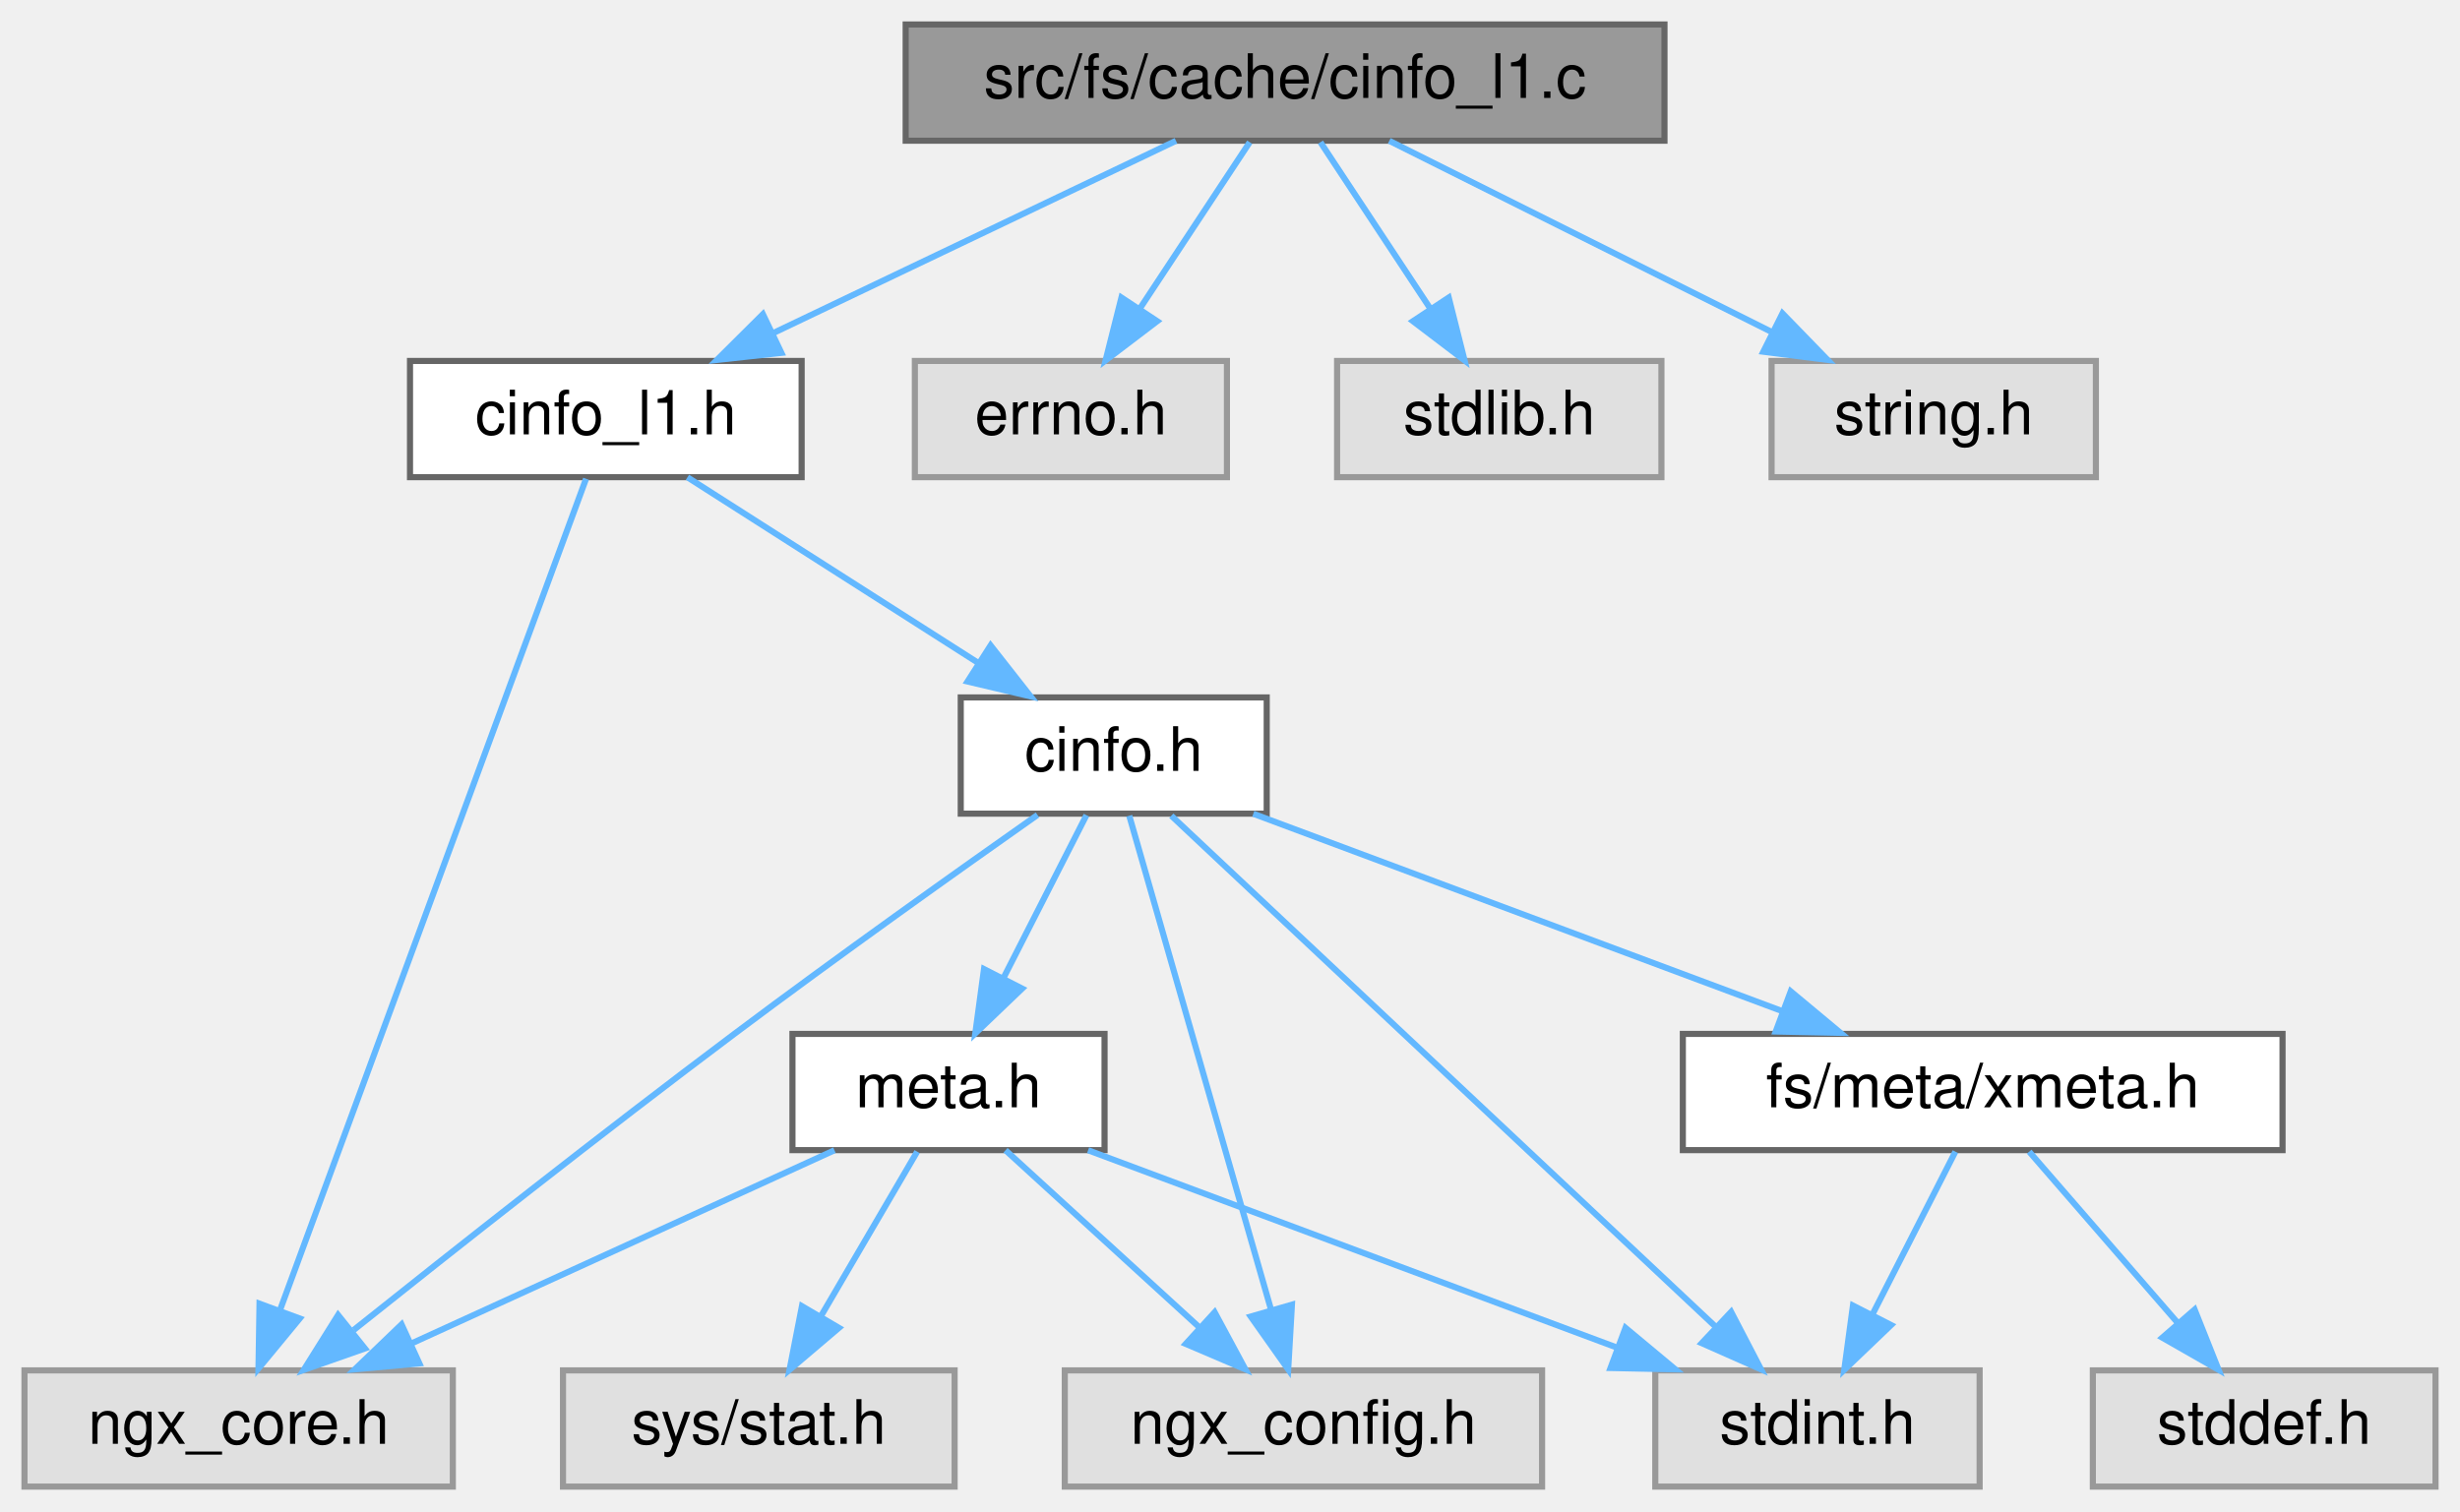
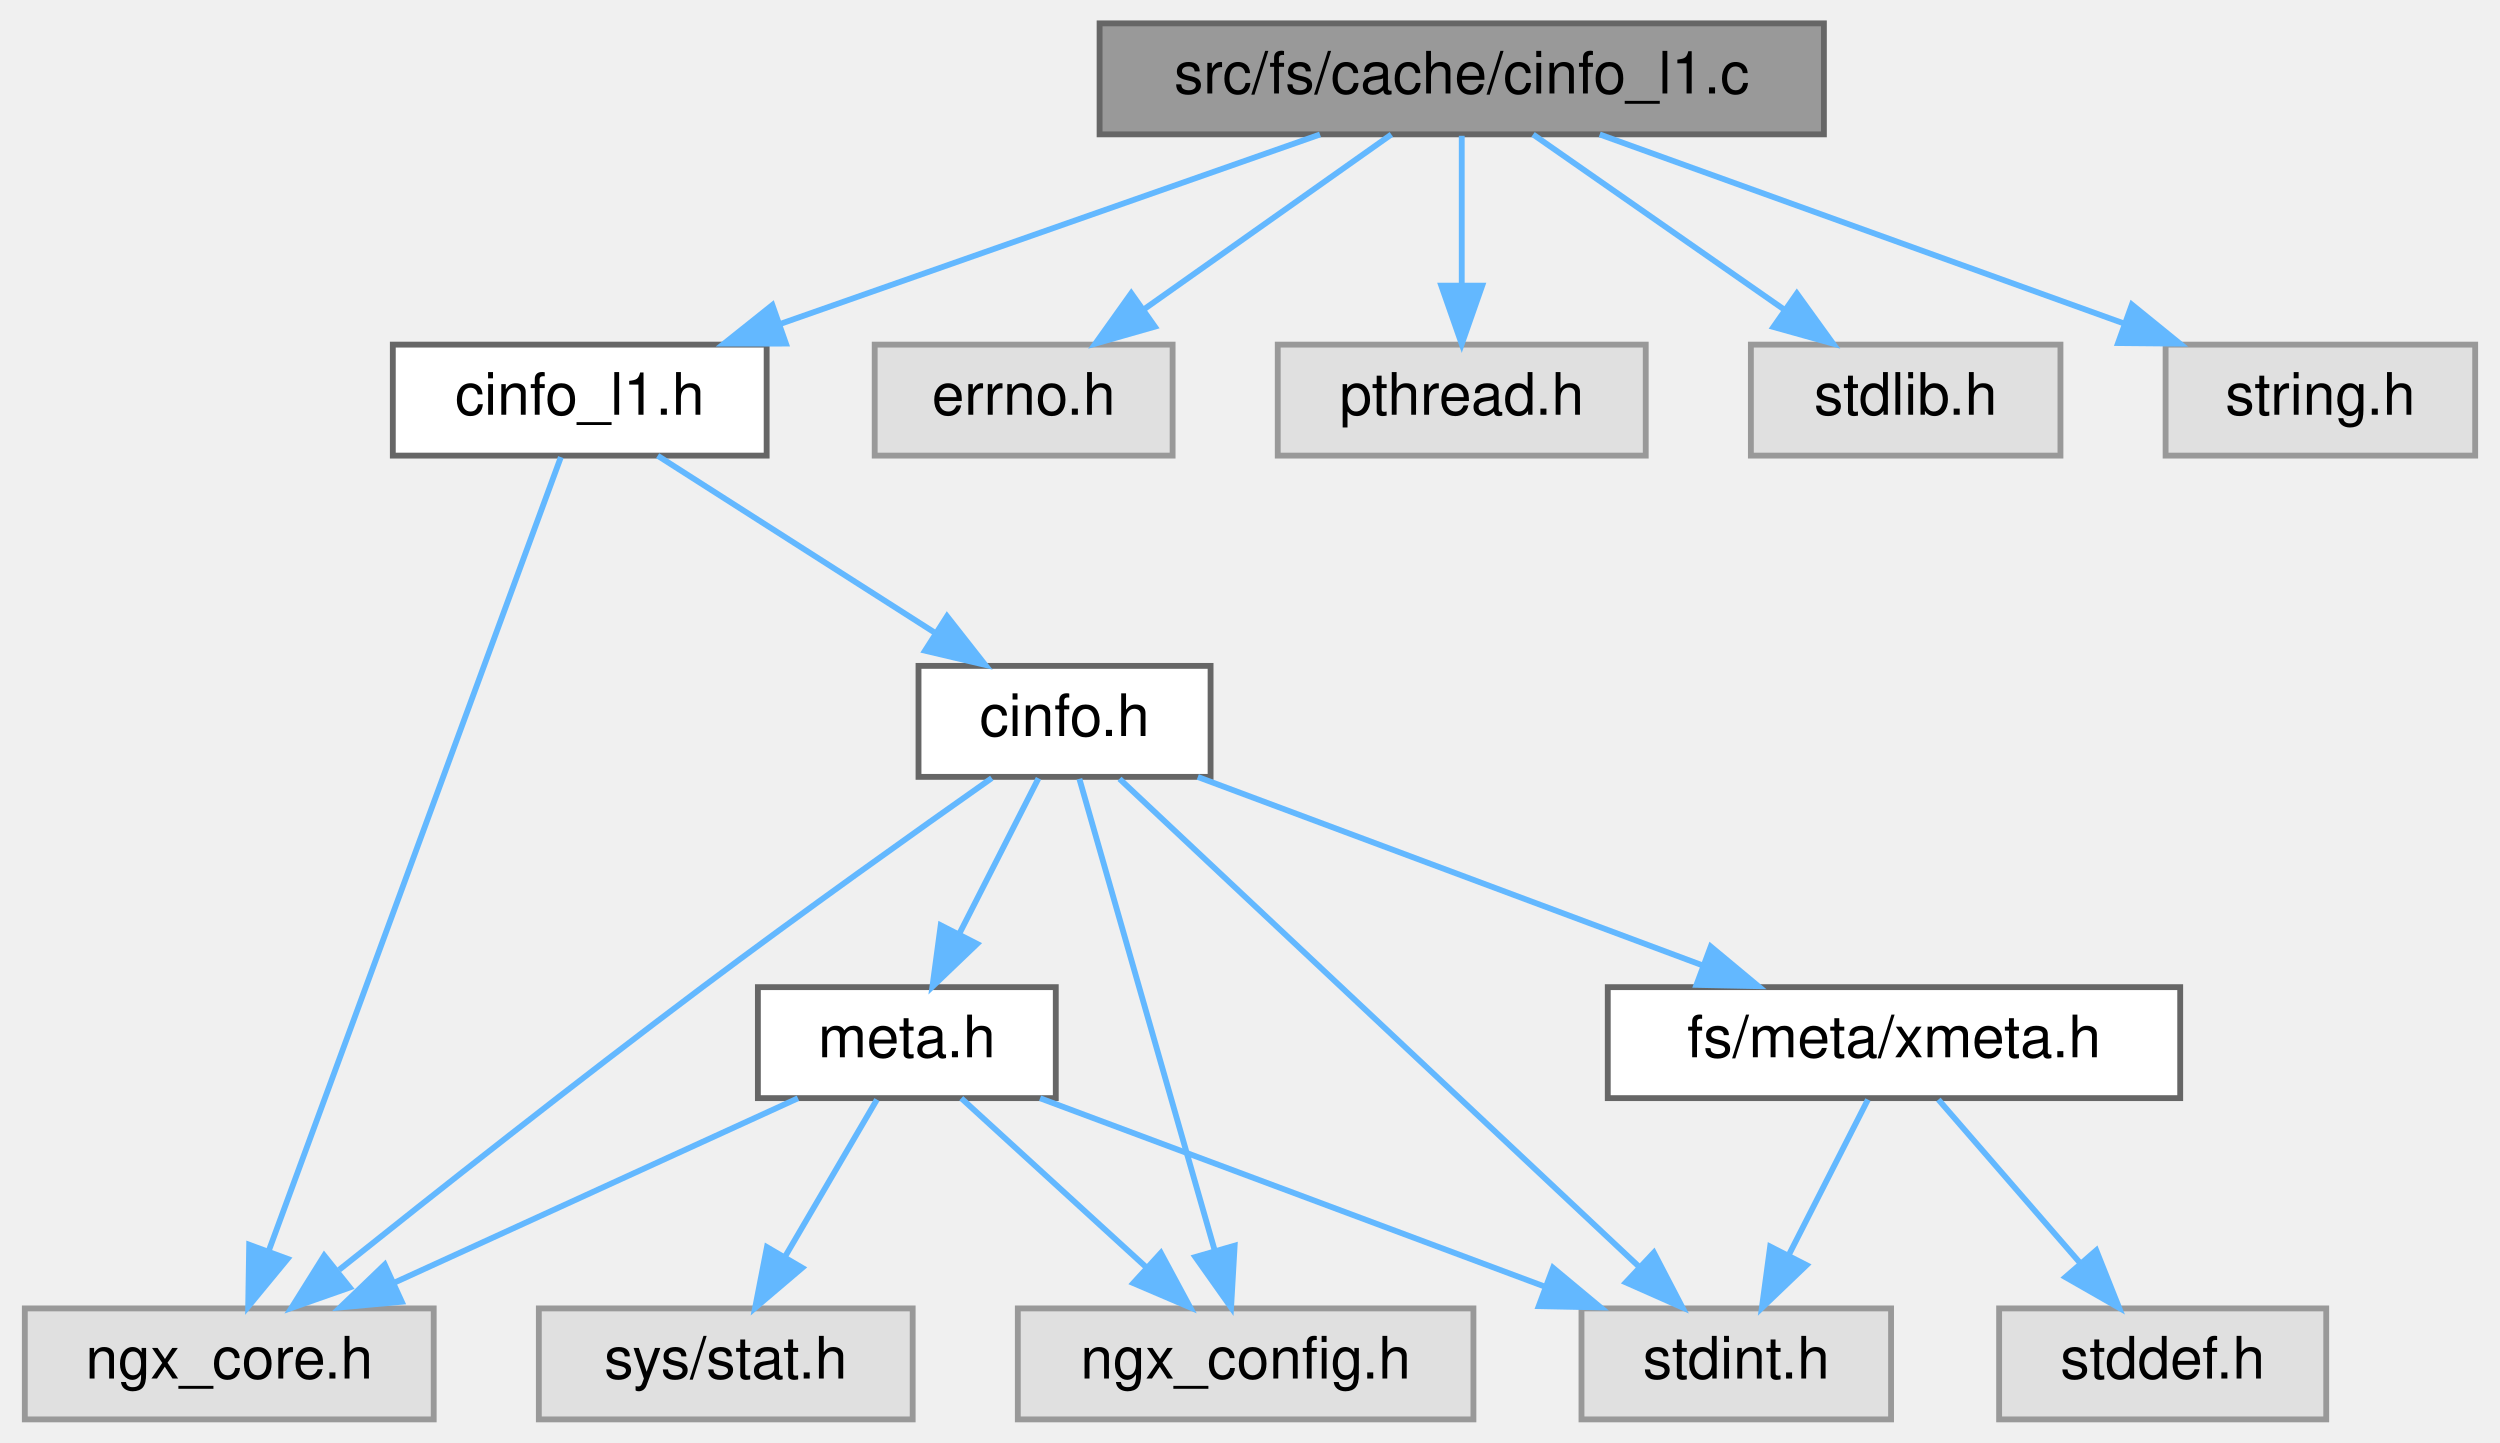
- <svg xmlns="http://www.w3.org/2000/svg" xmlns:xlink="http://www.w3.org/1999/xlink" width="402pt" height="247pt" viewBox="0.00 0.00 402.00 247.00">
+ <svg xmlns="http://www.w3.org/2000/svg" xmlns:xlink="http://www.w3.org/1999/xlink" width="428pt" height="247pt" viewBox="0.00 0.00 427.50 247.00">
  <g id="graph0" class="graph" transform="scale(1 1) rotate(0) translate(4 243)">
    <g id="Node000001" class="node">
      <g id="a_Node000001">
        <a xlink:title=" ">
-           <polygon fill="#999999" stroke="#666666" points="268,-239 144,-239 144,-220 268,-220 268,-239" />
-           <text text-anchor="middle" x="206" y="-227" font-family="Helvetica,sans-Serif" font-size="10.00">src/fs/cache/cinfo_l1.c</text>
+           <polygon fill="#999999" stroke="#666666" points="308,-239 184,-239 184,-220 308,-220 308,-239" />
+           <text text-anchor="middle" x="246" y="-227" font-family="Helvetica,sans-Serif" font-size="10.00">src/fs/cache/cinfo_l1.c</text>
        </a>
      </g>
    </g>
    <g id="Node000002" class="node">
      <g id="a_Node000002">
        <a xlink:href="cinfo__l1_8h.html" target="_top" xlink:title=" ">
          <polygon fill="white" stroke="#666666" points="127,-184 63,-184 63,-165 127,-165 127,-184" />
          <text text-anchor="middle" x="95" y="-172" font-family="Helvetica,sans-Serif" font-size="10.00">cinfo_l1.h</text>
        </a>
      </g>
    </g>
    <g id="edge1_Node000001_Node000002" class="edge">
      <g id="a_edge1_Node000001_Node000002">
        <a xlink:title=" ">
-           <path fill="none" stroke="#63b8ff" d="M188.17,-219.98C170.39,-211.5 142.85,-198.35 122.32,-188.54" />
-           <polygon fill="#63b8ff" stroke="#63b8ff" points="123.69,-185.32 113.16,-184.17 120.67,-191.64 123.69,-185.32" />
+           <path fill="none" stroke="#63b8ff" d="M221.74,-219.98C196.68,-211.19 157.37,-197.39 129.17,-187.49" />
+           <polygon fill="#63b8ff" stroke="#63b8ff" points="130.3,-184.18 119.7,-184.17 127.98,-190.78 130.3,-184.18" />
        </a>
      </g>
    </g>
    <g id="Node000011" class="node">
      <g id="a_Node000011">
        <a xlink:title=" ">
          <polygon fill="#e0e0e0" stroke="#999999" points="196.5,-184 145.5,-184 145.5,-165 196.5,-165 196.5,-184" />
          <text text-anchor="middle" x="171" y="-172" font-family="Helvetica,sans-Serif" font-size="10.00">errno.h</text>
        </a>
      </g>
    </g>
    <g id="edge15_Node000001_Node000011" class="edge">
      <g id="a_edge15_Node000001_Node000011">
        <a xlink:title=" ">
-           <path fill="none" stroke="#63b8ff" d="M200.22,-219.75C195.38,-212.42 188.32,-201.73 182.36,-192.7" />
-           <polygon fill="#63b8ff" stroke="#63b8ff" points="185.1,-190.5 176.67,-184.09 179.26,-194.36 185.1,-190.5" />
+           <path fill="none" stroke="#63b8ff" d="M233.95,-219.98C222.54,-211.92 205.17,-199.65 191.57,-190.03" />
+           <polygon fill="#63b8ff" stroke="#63b8ff" points="193.46,-187.08 183.27,-184.17 189.42,-192.8 193.46,-187.08" />
        </a>
      </g>
    </g>
    <g id="Node000012" class="node">
      <g id="a_Node000012">
        <a xlink:title=" ">
-           <polygon fill="#e0e0e0" stroke="#999999" points="267.5,-184 214.5,-184 214.5,-165 267.5,-165 267.5,-184" />
-           <text text-anchor="middle" x="241" y="-172" font-family="Helvetica,sans-Serif" font-size="10.00">stdlib.h</text>
+           <polygon fill="#e0e0e0" stroke="#999999" points="277.5,-184 214.5,-184 214.5,-165 277.5,-165 277.5,-184" />
+           <text text-anchor="middle" x="246" y="-172" font-family="Helvetica,sans-Serif" font-size="10.00">pthread.h</text>
        </a>
      </g>
    </g>
    <g id="edge16_Node000001_Node000012" class="edge">
      <g id="a_edge16_Node000001_Node000012">
        <a xlink:title=" ">
-           <path fill="none" stroke="#63b8ff" d="M211.78,-219.75C216.62,-212.42 223.68,-201.73 229.64,-192.7" />
-           <polygon fill="#63b8ff" stroke="#63b8ff" points="232.74,-194.36 235.33,-184.09 226.9,-190.5 232.74,-194.36" />
+           <path fill="none" stroke="#63b8ff" d="M246,-219.75C246,-212.8 246,-202.85 246,-194.13" />
+           <polygon fill="#63b8ff" stroke="#63b8ff" points="249.5,-194.09 246,-184.09 242.5,-194.09 249.5,-194.09" />
        </a>
      </g>
    </g>
    <g id="Node000013" class="node">
      <g id="a_Node000013">
        <a xlink:title=" ">
-           <polygon fill="#e0e0e0" stroke="#999999" points="338.5,-184 285.5,-184 285.5,-165 338.5,-165 338.5,-184" />
-           <text text-anchor="middle" x="312" y="-172" font-family="Helvetica,sans-Serif" font-size="10.00">string.h</text>
+           <polygon fill="#e0e0e0" stroke="#999999" points="348.5,-184 295.5,-184 295.5,-165 348.5,-165 348.5,-184" />
+           <text text-anchor="middle" x="322" y="-172" font-family="Helvetica,sans-Serif" font-size="10.00">stdlib.h</text>
        </a>
      </g>
    </g>
    <g id="edge17_Node000001_Node000013" class="edge">
      <g id="a_edge17_Node000001_Node000013">
        <a xlink:title=" ">
-           <path fill="none" stroke="#63b8ff" d="M223.03,-219.98C239.93,-211.54 266.06,-198.47 285.64,-188.68" />
-           <polygon fill="#63b8ff" stroke="#63b8ff" points="287.28,-191.77 294.66,-184.17 284.15,-185.51 287.28,-191.77" />
+           <path fill="none" stroke="#63b8ff" d="M258.21,-219.98C269.78,-211.92 287.38,-199.65 301.16,-190.03" />
+           <polygon fill="#63b8ff" stroke="#63b8ff" points="303.37,-192.76 309.57,-184.17 299.36,-187.02 303.37,-192.76" />
+         </a>
+       </g>
+     </g>
+     <g id="Node000014" class="node">
+       <g id="a_Node000014">
+         <a xlink:title=" ">
+           <polygon fill="#e0e0e0" stroke="#999999" points="419.5,-184 366.5,-184 366.5,-165 419.5,-165 419.5,-184" />
+           <text text-anchor="middle" x="393" y="-172" font-family="Helvetica,sans-Serif" font-size="10.00">string.h</text>
+         </a>
+       </g>
+     </g>
+     <g id="edge18_Node000001_Node000014" class="edge">
+       <g id="a_edge18_Node000001_Node000014">
+         <a xlink:title=" ">
+           <path fill="none" stroke="#63b8ff" d="M269.62,-219.98C293.9,-211.23 331.95,-197.51 359.37,-187.62" />
+           <polygon fill="#63b8ff" stroke="#63b8ff" points="360.73,-190.85 368.95,-184.17 358.36,-184.27 360.73,-190.85" />
        </a>
      </g>
    </g>
    <g id="Node000003" class="node">
      <g id="a_Node000003">
        <a xlink:title=" ">
          <polygon fill="#e0e0e0" stroke="#999999" points="70,-19 0,-19 0,0 70,0 70,-19" />
          <text text-anchor="middle" x="35" y="-7" font-family="Helvetica,sans-Serif" font-size="10.00">ngx_core.h</text>
        </a>
      </g>
    </g>
    <g id="edge2_Node000002_Node000003" class="edge">
      <g id="a_edge2_Node000002_Node000003">
        <a xlink:title=" ">
          <path fill="none" stroke="#63b8ff" d="M91.77,-164.74C82.33,-139.09 54.61,-63.78 41.73,-28.78" />
          <polygon fill="#63b8ff" stroke="#63b8ff" points="44.98,-27.48 38.24,-19.31 38.41,-29.9 44.98,-27.48" />
        </a>
      </g>
    </g>
    <g id="Node000004" class="node">
      <g id="a_Node000004">
        <a xlink:href="cinfo_8h.html" target="_top" xlink:title=" ">
          <polygon fill="white" stroke="#666666" points="203,-129 153,-129 153,-110 203,-110 203,-129" />
          <text text-anchor="middle" x="178" y="-117" font-family="Helvetica,sans-Serif" font-size="10.00">cinfo.h</text>
        </a>
      </g>
    </g>
    <g id="edge3_Node000002_Node000004" class="edge">
      <g id="a_edge3_Node000002_Node000004">
        <a xlink:title=" ">
          <path fill="none" stroke="#63b8ff" d="M108.34,-164.98C121.09,-156.84 140.55,-144.41 155.67,-134.76" />
          <polygon fill="#63b8ff" stroke="#63b8ff" points="157.88,-137.5 164.42,-129.17 154.11,-131.6 157.88,-137.5" />
        </a>
      </g>
    </g>
    <g id="edge5_Node000004_Node000003" class="edge">
      <g id="a_edge5_Node000004_Node000003">
        <a xlink:title=" ">
          <path fill="none" stroke="#63b8ff" d="M165.54,-109.79C152.94,-100.93 132.96,-86.72 116,-74 94.41,-57.8 70.1,-38.62 53.8,-25.6" />
          <polygon fill="#63b8ff" stroke="#63b8ff" points="55.63,-22.58 45.63,-19.07 51.25,-28.05 55.63,-22.58" />
        </a>
      </g>
    </g>
    <g id="Node000005" class="node">
      <g id="a_Node000005">
        <a xlink:title=" ">
          <polygon fill="#e0e0e0" stroke="#999999" points="248,-19 170,-19 170,0 248,0 248,-19" />
          <text text-anchor="middle" x="209" y="-7" font-family="Helvetica,sans-Serif" font-size="10.00">ngx_config.h</text>
        </a>
      </g>
    </g>
    <g id="edge4_Node000004_Node000005" class="edge">
      <g id="a_edge4_Node000004_Node000005">
        <a xlink:title=" ">
          <path fill="none" stroke="#63b8ff" d="M180.54,-109.66C185.58,-92.09 196.96,-52.45 203.7,-28.95" />
          <polygon fill="#63b8ff" stroke="#63b8ff" points="207.12,-29.74 206.51,-19.16 200.39,-27.8 207.12,-29.74" />
        </a>
      </g>
    </g>
    <g id="Node000006" class="node">
      <g id="a_Node000006">
        <a xlink:title=" ">
          <polygon fill="#e0e0e0" stroke="#999999" points="319.5,-19 266.5,-19 266.5,0 319.5,0 319.5,-19" />
          <text text-anchor="middle" x="293" y="-7" font-family="Helvetica,sans-Serif" font-size="10.00">stdint.h</text>
        </a>
      </g>
    </g>
    <g id="edge6_Node000004_Node000006" class="edge">
      <g id="a_edge6_Node000004_Node000006">
        <a xlink:title=" ">
          <path fill="none" stroke="#63b8ff" d="M187.41,-109.66C206.88,-91.38 251.81,-49.18 276.32,-26.17" />
          <polygon fill="#63b8ff" stroke="#63b8ff" points="278.89,-28.56 283.78,-19.16 274.09,-23.45 278.89,-28.56" />
        </a>
      </g>
    </g>
    <g id="Node000007" class="node">
      <g id="a_Node000007">
        <a xlink:href="meta_8h.html" target="_top" xlink:title=" ">
          <polygon fill="white" stroke="#666666" points="176.5,-74 125.5,-74 125.5,-55 176.5,-55 176.5,-74" />
          <text text-anchor="middle" x="151" y="-62" font-family="Helvetica,sans-Serif" font-size="10.00">meta.h</text>
        </a>
      </g>
    </g>
    <g id="edge7_Node000004_Node000007" class="edge">
      <g id="a_edge7_Node000004_Node000007">
        <a xlink:title=" ">
          <path fill="none" stroke="#63b8ff" d="M173.54,-109.75C169.88,-102.57 164.59,-92.18 160.05,-83.27" />
          <polygon fill="#63b8ff" stroke="#63b8ff" points="163.03,-81.41 155.38,-74.09 156.8,-84.59 163.03,-81.41" />
        </a>
      </g>
    </g>
    <g id="Node000009" class="node">
      <g id="a_Node000009">
        <a xlink:href="xmeta_8h.html" target="_top" xlink:title=" ">
          <polygon fill="white" stroke="#666666" points="369,-74 271,-74 271,-55 369,-55 369,-74" />
          <text text-anchor="middle" x="320" y="-62" font-family="Helvetica,sans-Serif" font-size="10.00">fs/meta/xmeta.h</text>
        </a>
      </g>
    </g>
    <g id="edge12_Node000004_Node000009" class="edge">
      <g id="a_edge12_Node000004_Node000009">
        <a xlink:title=" ">
          <path fill="none" stroke="#63b8ff" d="M200.81,-109.98C224.17,-101.27 260.7,-87.63 287.17,-77.75" />
          <polygon fill="#63b8ff" stroke="#63b8ff" points="288.63,-80.95 296.77,-74.17 286.18,-74.39 288.63,-80.95" />
        </a>
      </g>
    </g>
    <g id="edge9_Node000007_Node000003" class="edge">
      <g id="a_edge9_Node000007_Node000003">
        <a xlink:title=" ">
          <path fill="none" stroke="#63b8ff" d="M132.36,-54.98C113.7,-46.46 84.75,-33.23 63.26,-23.41" />
          <polygon fill="#63b8ff" stroke="#63b8ff" points="64.53,-20.14 53.98,-19.17 61.62,-26.51 64.53,-20.14" />
        </a>
      </g>
    </g>
    <g id="edge8_Node000007_Node000005" class="edge">
      <g id="a_edge8_Node000007_Node000005">
        <a xlink:title=" ">
          <path fill="none" stroke="#63b8ff" d="M160.32,-54.98C168.81,-47.23 181.56,-35.58 191.88,-26.14" />
          <polygon fill="#63b8ff" stroke="#63b8ff" points="194.49,-28.5 199.51,-19.17 189.77,-23.33 194.49,-28.5" />
        </a>
      </g>
    </g>
    <g id="edge10_Node000007_Node000006" class="edge">
      <g id="a_edge10_Node000007_Node000006">
        <a xlink:title=" ">
          <path fill="none" stroke="#63b8ff" d="M173.81,-54.98C197.17,-46.27 233.7,-32.63 260.17,-22.75" />
          <polygon fill="#63b8ff" stroke="#63b8ff" points="261.63,-25.95 269.77,-19.17 259.18,-19.39 261.63,-25.95" />
        </a>
      </g>
    </g>
    <g id="Node000008" class="node">
      <g id="a_Node000008">
        <a xlink:title=" ">
          <polygon fill="#e0e0e0" stroke="#999999" points="152,-19 88,-19 88,0 152,0 152,-19" />
          <text text-anchor="middle" x="120" y="-7" font-family="Helvetica,sans-Serif" font-size="10.00">sys/stat.h</text>
        </a>
      </g>
    </g>
    <g id="edge11_Node000007_Node000008" class="edge">
      <g id="a_edge11_Node000007_Node000008">
        <a xlink:title=" ">
          <path fill="none" stroke="#63b8ff" d="M145.88,-54.75C141.64,-47.49 135.47,-36.95 130.22,-27.98" />
          <polygon fill="#63b8ff" stroke="#63b8ff" points="133.09,-25.95 125.02,-19.09 127.05,-29.49 133.09,-25.95" />
        </a>
      </g>
    </g>
    <g id="edge14_Node000009_Node000006" class="edge">
      <g id="a_edge14_Node000009_Node000006">
        <a xlink:title=" ">
          <path fill="none" stroke="#63b8ff" d="M315.54,-54.75C311.88,-47.57 306.59,-37.18 302.05,-28.27" />
          <polygon fill="#63b8ff" stroke="#63b8ff" points="305.03,-26.41 297.38,-19.09 298.8,-29.59 305.03,-26.41" />
        </a>
      </g>
    </g>
    <g id="Node000010" class="node">
      <g id="a_Node000010">
        <a xlink:title=" ">
          <polygon fill="#e0e0e0" stroke="#999999" points="394,-19 338,-19 338,0 394,0 394,-19" />
          <text text-anchor="middle" x="366" y="-7" font-family="Helvetica,sans-Serif" font-size="10.00">stddef.h</text>
        </a>
      </g>
    </g>
    <g id="edge13_Node000009_Node000010" class="edge">
      <g id="a_edge13_Node000009_Node000010">
        <a xlink:title=" ">
          <path fill="none" stroke="#63b8ff" d="M327.6,-54.75C334.16,-47.18 343.82,-36.05 351.81,-26.84" />
          <polygon fill="#63b8ff" stroke="#63b8ff" points="354.63,-28.94 358.55,-19.09 349.35,-24.35 354.63,-28.94" />
        </a>
      </g>
    </g>
  </g>
</svg>
